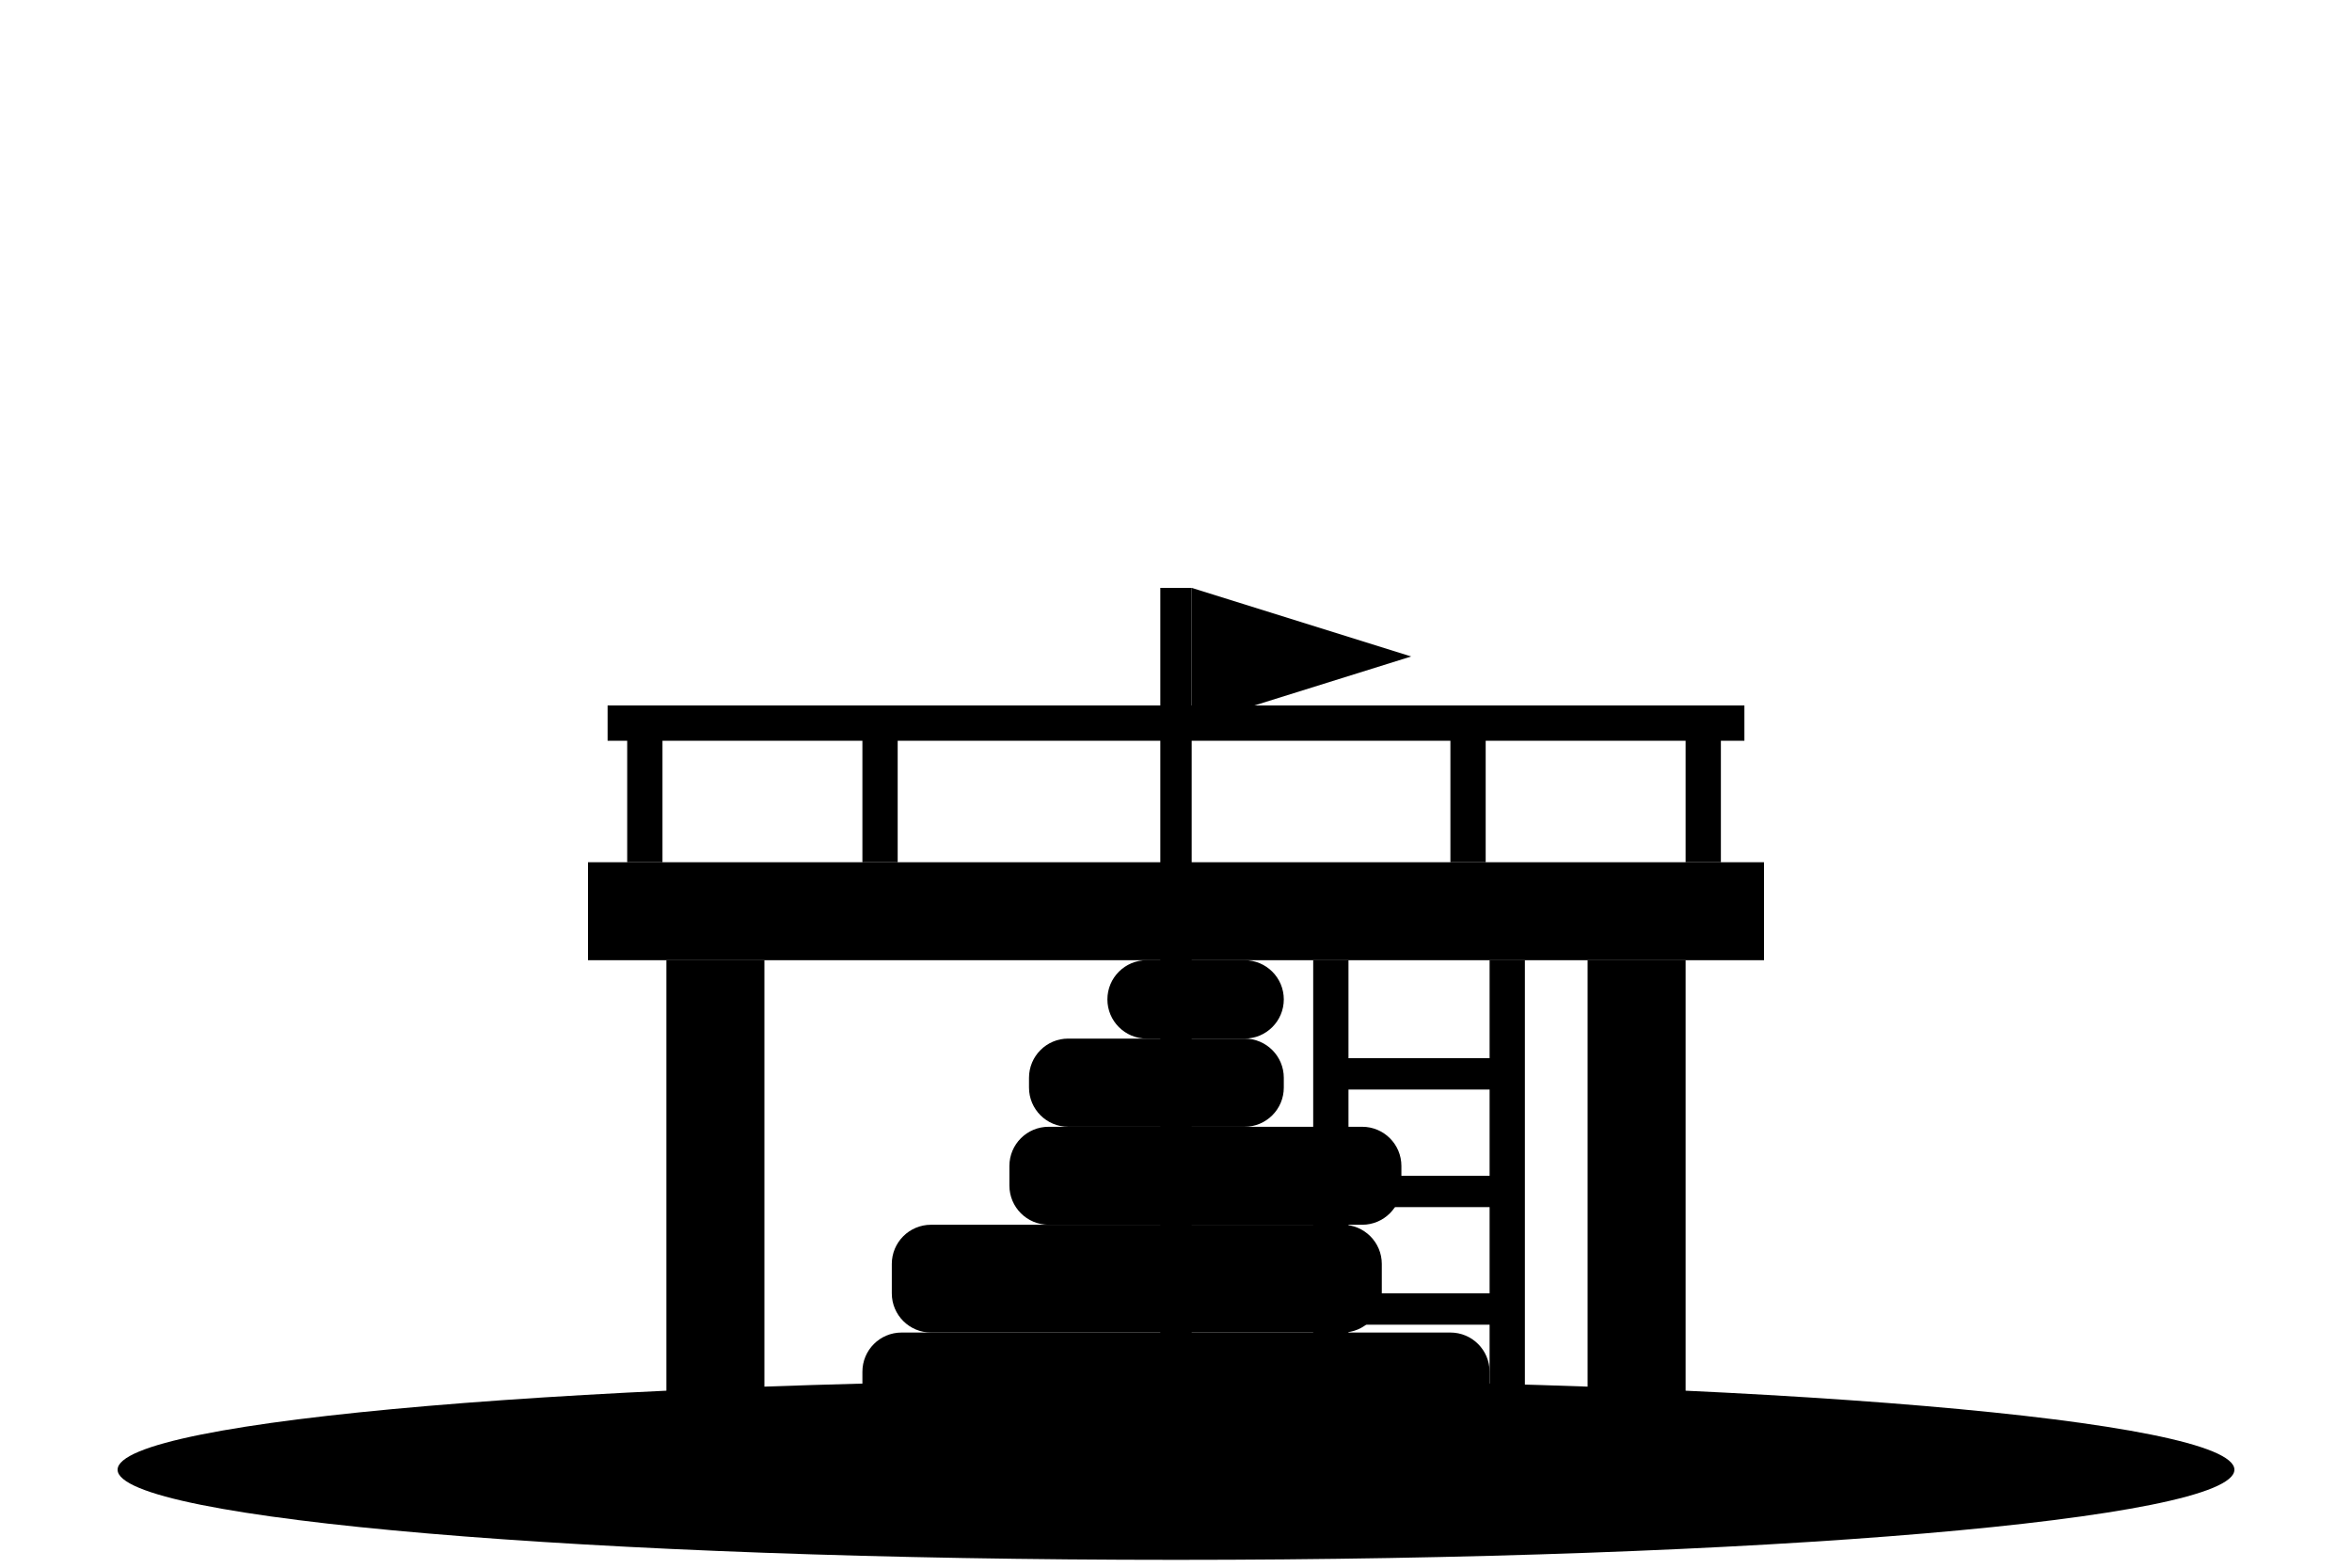
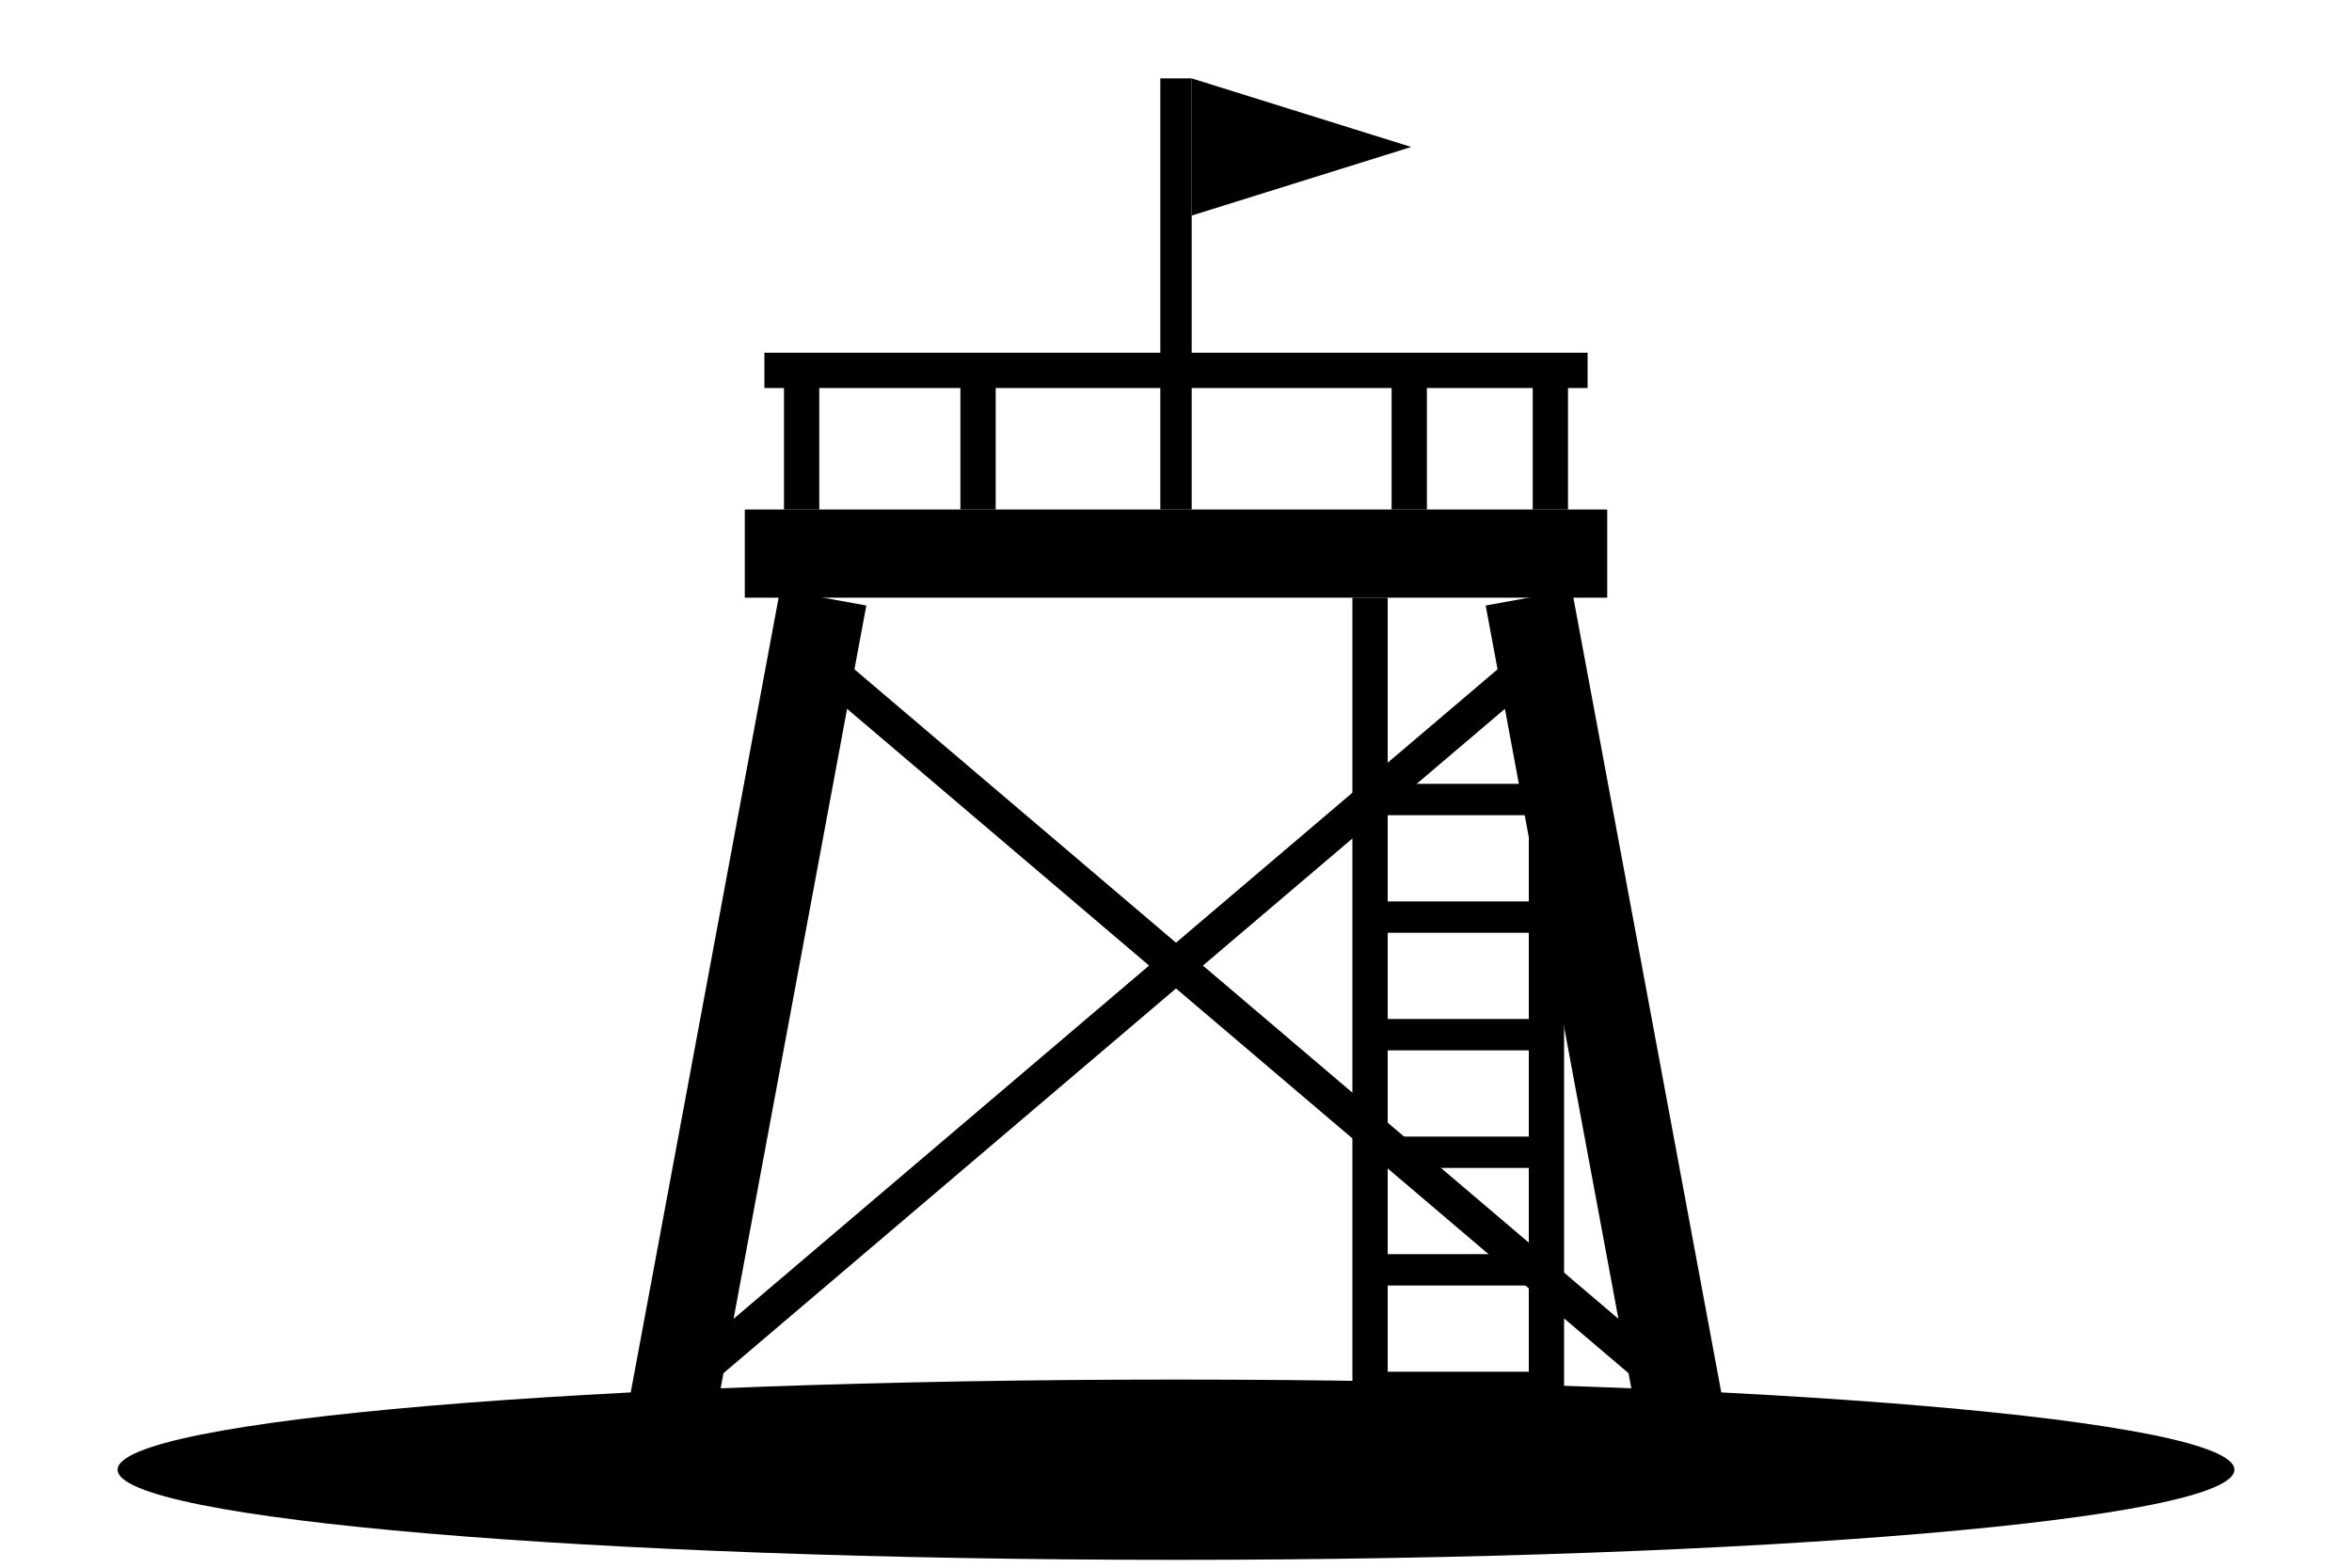
<svg xmlns="http://www.w3.org/2000/svg" viewBox="0 0 120 80">
  <ellipse class="tint-strong" cx="60" cy="75" rx="54" ry="4.6" />
  <rect class="fg" x="53" y="74" width="14" height="3.5" rx="1" />
  <rect class="bg" x="54.4" y="75.4" width="11.2" height="0.7" />
-   <rect class="fg" x="59.2" y="30" width="1.6" height="44" />
-   <rect class="fg" x="44" y="68" width="32" height="6" rx="2" />
-   <rect class="bg" x="46" y="70" width="28" height="2" />
-   <rect class="fg" x="45.5" y="62.5" width="25" height="5.5" rx="2" />
-   <rect class="bg" x="47.5" y="64.5" width="21" height="1.5" />
-   <rect class="fg" x="51.5" y="57.5" width="20" height="5" rx="2" />
-   <rect class="bg" x="53.5" y="59.5" width="16" height="1" />
-   <rect class="fg" x="52.5" y="53" width="13" height="4.5" rx="2" />
-   <rect class="bg" x="54.5" y="55" width="9" height="0.5" />
-   <rect class="fg" x="56.5" y="49" width="9" height="4" rx="2" />
-   <rect class="bg" x="58.5" y="51" width="5" height="0" />
-   <path class="fg" d="M34 49H39V74H34ZM81 49H86V74H81Z" />
-   <path class="bg" d="M36 51H37V72H36ZM83 51H84V72H83Z" />
-   <rect class="fg" x="30" y="44" width="60" height="5" />
-   <rect class="bg" x="32" y="46" width="56" height="1" />
-   <path class="fg" d="M31 36H89V37.8H31ZM32 36H33.8V44H32ZM44 36H45.8V44H44ZM74 36H75.8V44H74ZM86 36H87.8V44H86ZM67 49H68.8V74H67ZM76 49H77.8V74H76ZM67 54H77.8V55.6H67ZM67 60H77.8V61.6H67ZM67 66H77.8V67.6H67ZM60.8 30L72 33.5L60.8 37Z" />
-   <polygon class="accent" points="67.3,33.5 62.2,35.1 62.2,31.9" />
+   <path class="fg" d="M59.2 4H60.8V26H59.2ZM39 18H81V19.8H39ZM40 18H41.8V26H40ZM49 18H50.8V26H49ZM71 18H72.8V26H71ZM78.2 18H80V26H78.2ZM33.9 70.3L78 32.8L79.1 34.2L35 71.7ZM85 71.7L40.9 34.2L42 32.8L86.1 70.3ZM31.8 73.1L39.8 30.1L44.2 30.9L36.2 73.9ZM83.8 73.9L75.8 30.9L80.2 30.1L88.2 73.1Z" />
+   <path class="bg" d="M42.4 32.1L35 72.2L33.6 71.9L41 31.8ZM86.4 71.9L85 72.2L77.6 32.1L79 31.8Z" />
+   <rect class="fg" x="38" y="26" width="44" height="4.5" />
+   <rect class="bg" x="40" y="28" width="40" height="0.5" />
+   <path class="fg" d="M69 30.5H70.8V74H69ZM78 30.5H79.8V74H78ZM69 70H79.8V71.6H69ZM69 64H79.8V65.6H69ZM69 58H79.8V59.6H69ZM69 52H79.8V53.6H69ZM69 46H79.8V47.6H69ZM69 40H79.8V41.6H69ZM60.8 4L72 7.5L60.8 11Z" />
+   <polygon class="accent" points="67.3,7.5 62.2,9.1 62.2,5.9" />
</svg>
